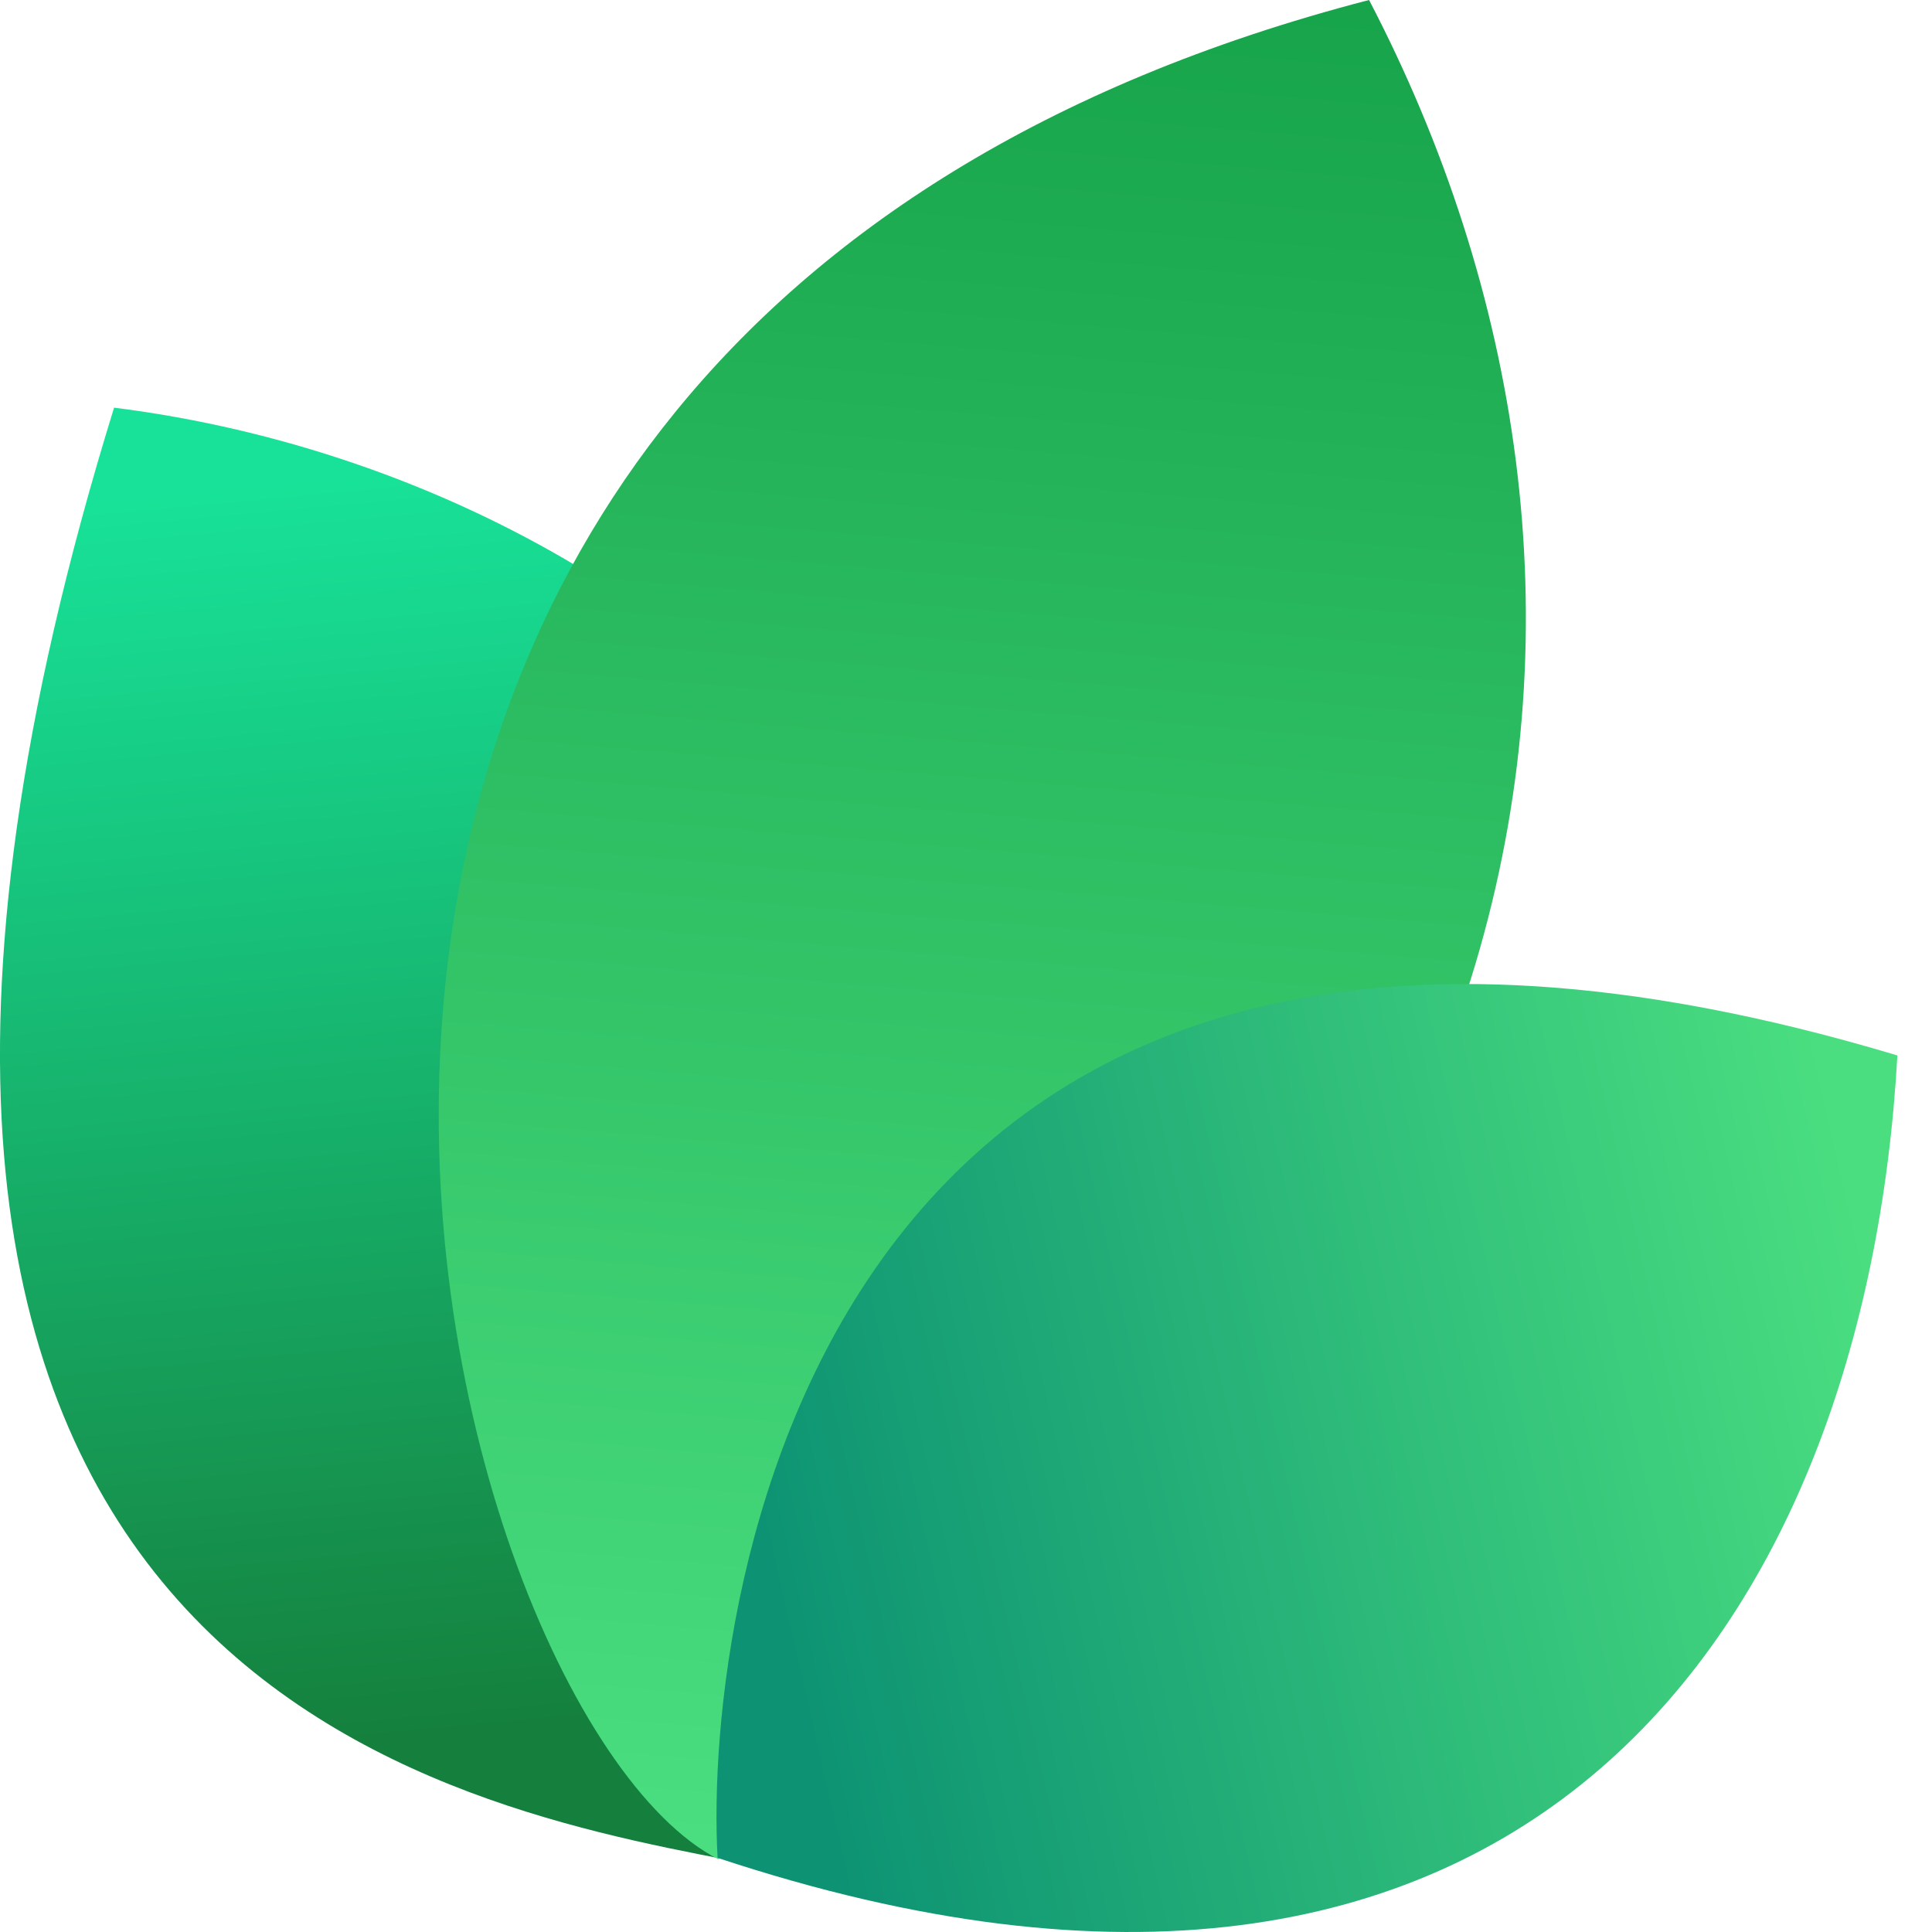
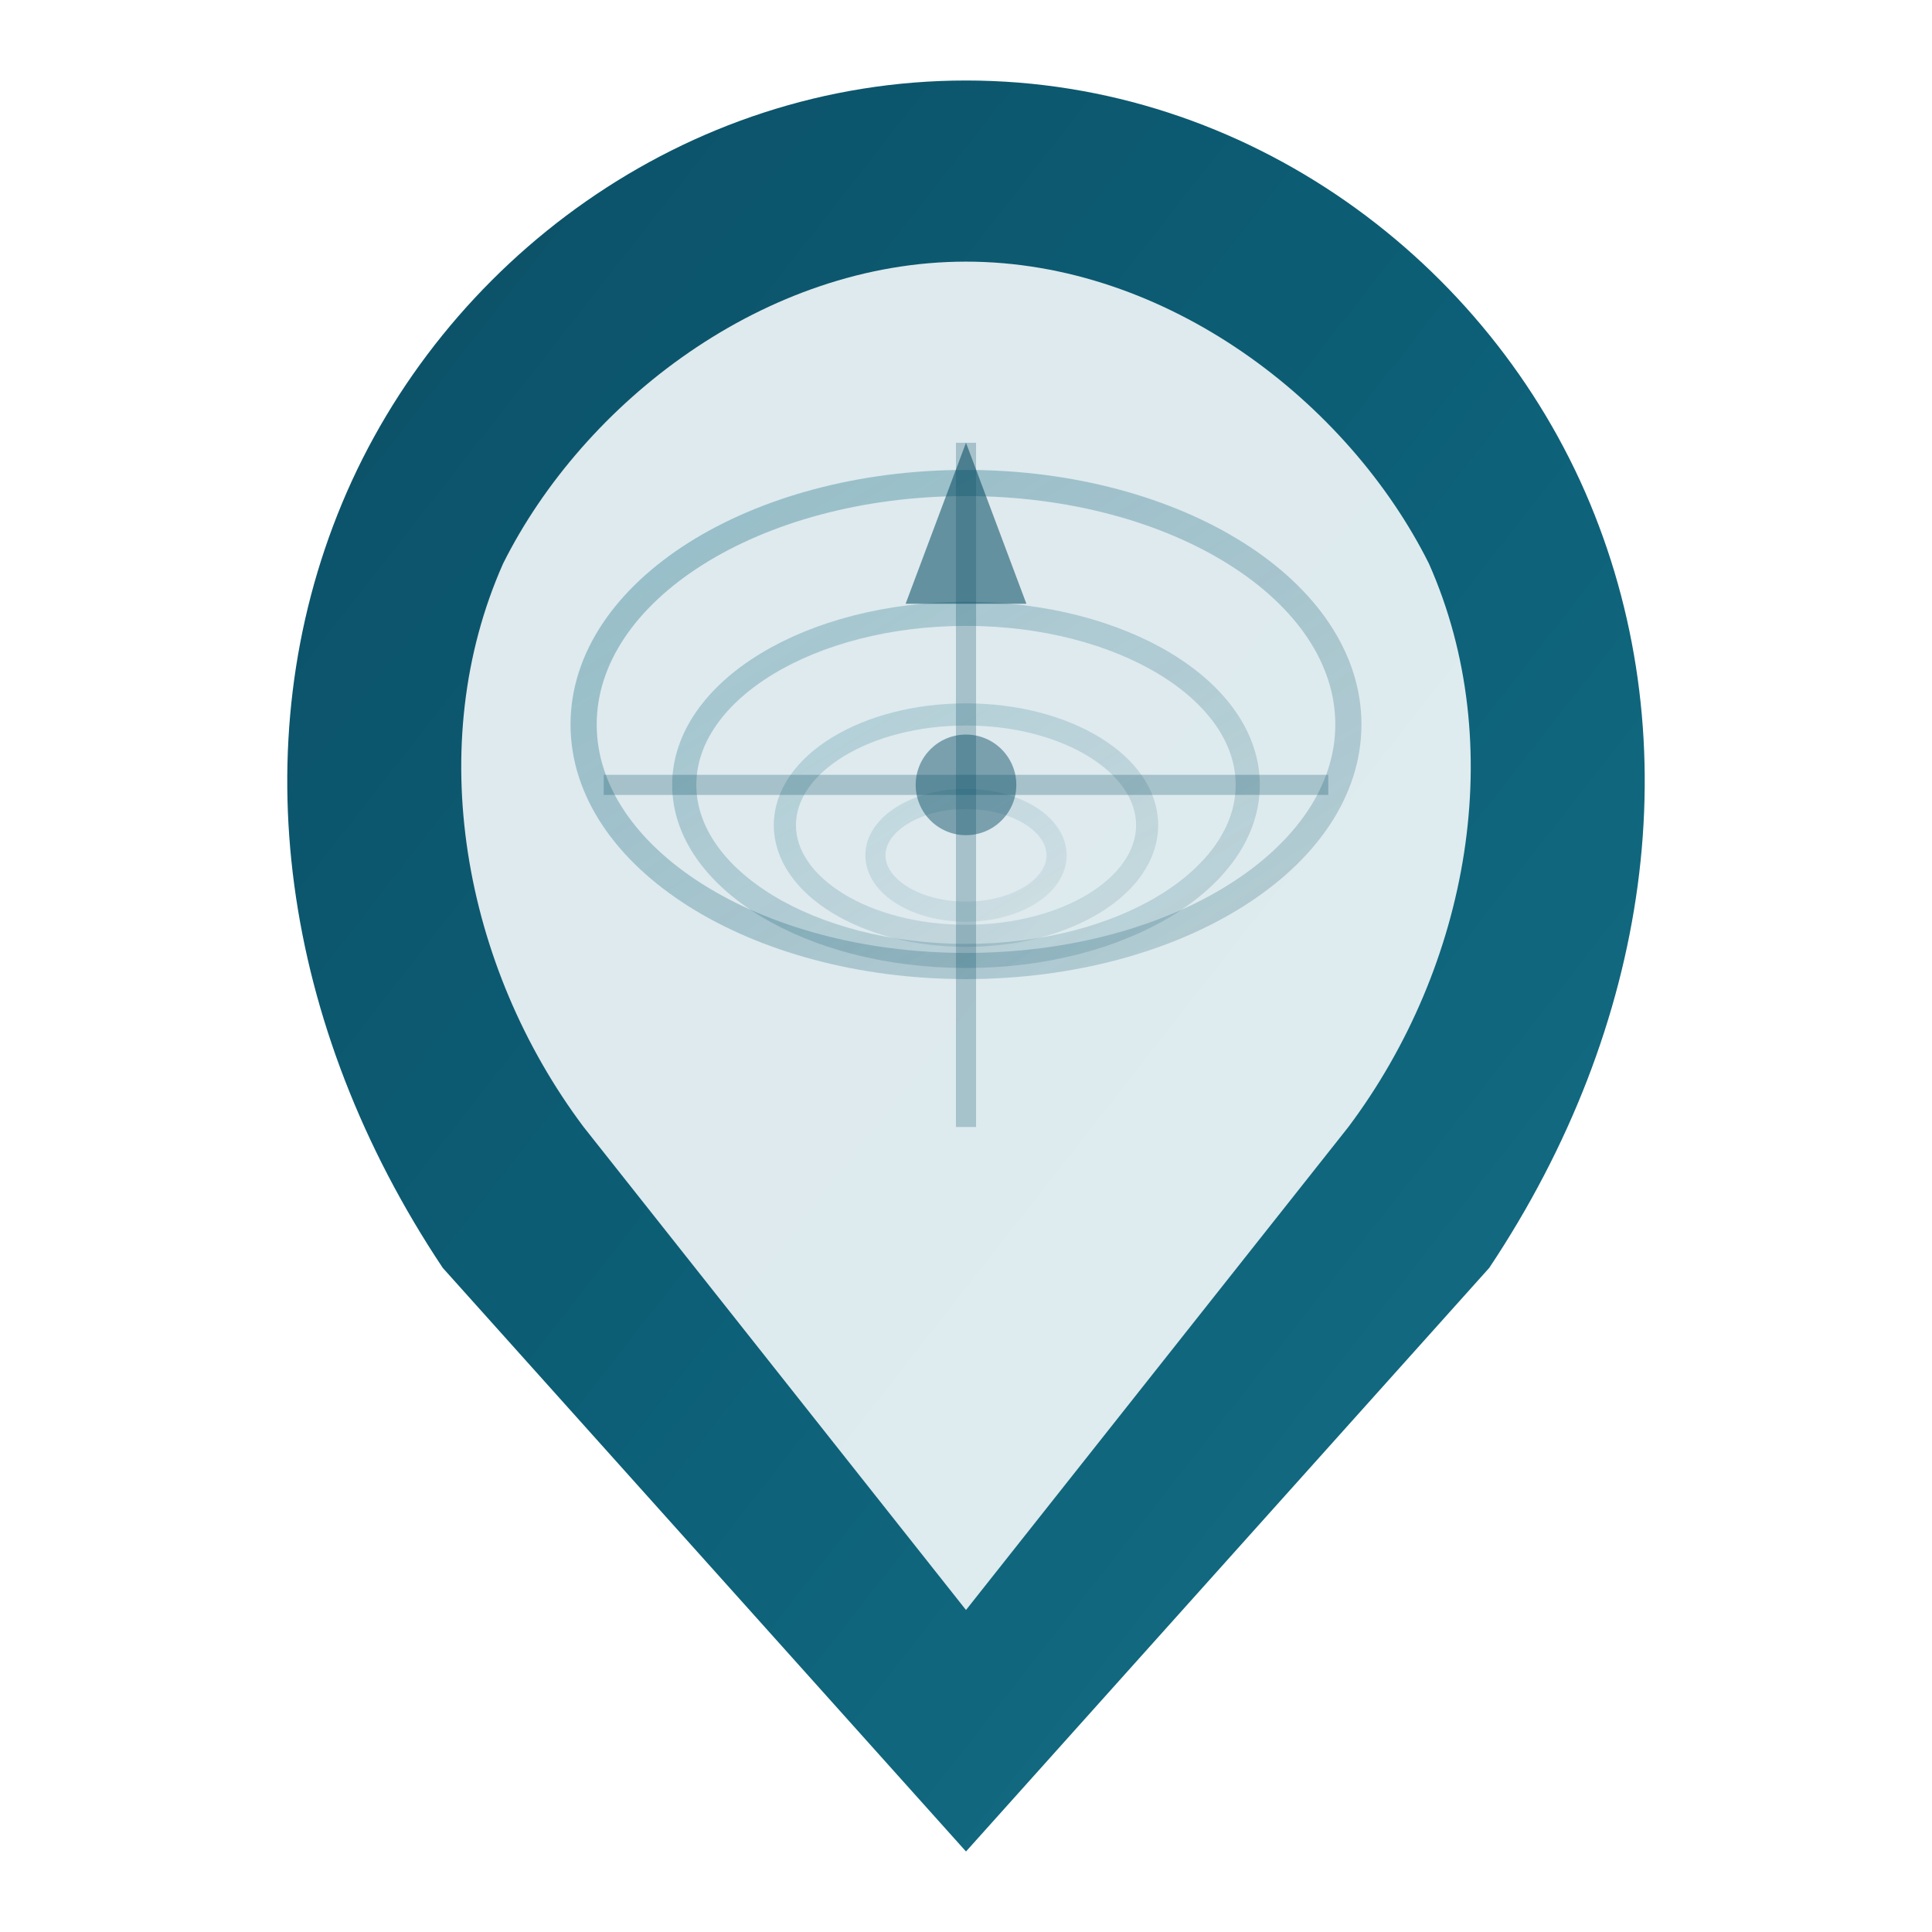
- <svg xmlns="http://www.w3.org/2000/svg" width="24" height="24" viewBox="0 0 24 24" fill="none">
-   <path d="M9.061 23.108C5.268 22.377 -3.391 20.627 1.417 5.064C9.634 6.099 16.973 14.064 9.061 23.108Z" fill="url(#paint0_linear_17557_2021)" />
-   <path d="M8.919 23.094C5.276 21.222 0.784 4.209 17.007 0C20.757 7.193 19.621 16.545 8.919 23.094Z" fill="url(#paint1_linear_17557_2021)" />
-   <path d="M8.914 23.079C8.735 19.882 10.159 9.085 23.57 13.111C23.181 20.123 18.984 26.418 8.914 23.079Z" fill="url(#paint2_linear_17557_2021)" />
+ <svg xmlns="http://www.w3.org/2000/svg" viewBox="0 0 92 96" width="32" height="32">
  <defs>
-     <linearGradient id="paint0_linear_17557_2021" x1="3.776" y1="5.916" x2="5.232" y2="21.559" gradientUnits="userSpaceOnUse">
-       <stop stop-color="#18E299" />
-       <stop offset="1" stop-color="#15803D" />
+     <linearGradient id="fi" x1="0%" y1="0%" x2="100%" y2="100%">
+       <stop offset="0%" stop-color="#00475f" />
+       <stop offset="50%" stop-color="#00576f" />
+       <stop offset="100%" stop-color="#0a6a82" />
    </linearGradient>
-     <linearGradient id="paint1_linear_17557_2021" x1="12.171" y1="-0.718" x2="10.19" y2="22.983" gradientUnits="userSpaceOnUse">
-       <stop stop-color="#16A34A" />
-       <stop offset="1" stop-color="#4ADE80" />
-     </linearGradient>
-     <linearGradient id="paint2_linear_17557_2021" x1="23.133" y1="15.353" x2="9.338" y2="18.52" gradientUnits="userSpaceOnUse">
-       <stop stop-color="#4ADE80" />
-       <stop offset="1" stop-color="#0D9373" />
+     <linearGradient id="ft" x1="0%" y1="0%" x2="100%" y2="100%">
+       <stop offset="0%" stop-color="#0a6a82" stop-opacity="0.35" />
+       <stop offset="100%" stop-color="#00475f" stop-opacity="0.18" />
    </linearGradient>
  </defs>
+   <path d="M46,4 C60,4 72,13 77,25 C82,37 80,51 72,63 L46,92 L20,63 C12,51 10,37 15,25 C20,13 32,4 46,4 Z" fill="url(#fi)" opacity="0.95" />
+   <path d="M46,13 C56,13 65,20 69,28 C73,37 71,48 65,56 L46,80 L27,56 C21,48 19,37 23,28 C27,20 36,13 46,13 Z" fill="#f0f6f8" opacity="0.92" />
+   <ellipse cx="46" cy="36" rx="19" ry="12" fill="none" stroke="url(#ft)" stroke-width="1.3" />
+   <ellipse cx="46" cy="39" rx="14" ry="8.5" fill="none" stroke="url(#ft)" stroke-width="1.2" opacity="0.8" />
+   <ellipse cx="46" cy="41" rx="9" ry="5.5" fill="none" stroke="url(#ft)" stroke-width="1.1" opacity="0.6" />
+   <ellipse cx="46" cy="42.5" rx="4.5" ry="2.8" fill="none" stroke="url(#ft)" stroke-width="1.0" opacity="0.4" />
+   <line x1="46" y1="22" x2="46" y2="56" stroke="#00475f" stroke-width="1" opacity="0.25" />
+   <line x1="28" y1="39" x2="64" y2="39" stroke="#00475f" stroke-width="1" opacity="0.25" />
+   <polygon points="46,22 43,30 49,30" fill="#00475f" opacity="0.55" />
+   <circle cx="46" cy="39" r="2.5" fill="#00475f" opacity="0.45" />
</svg>
